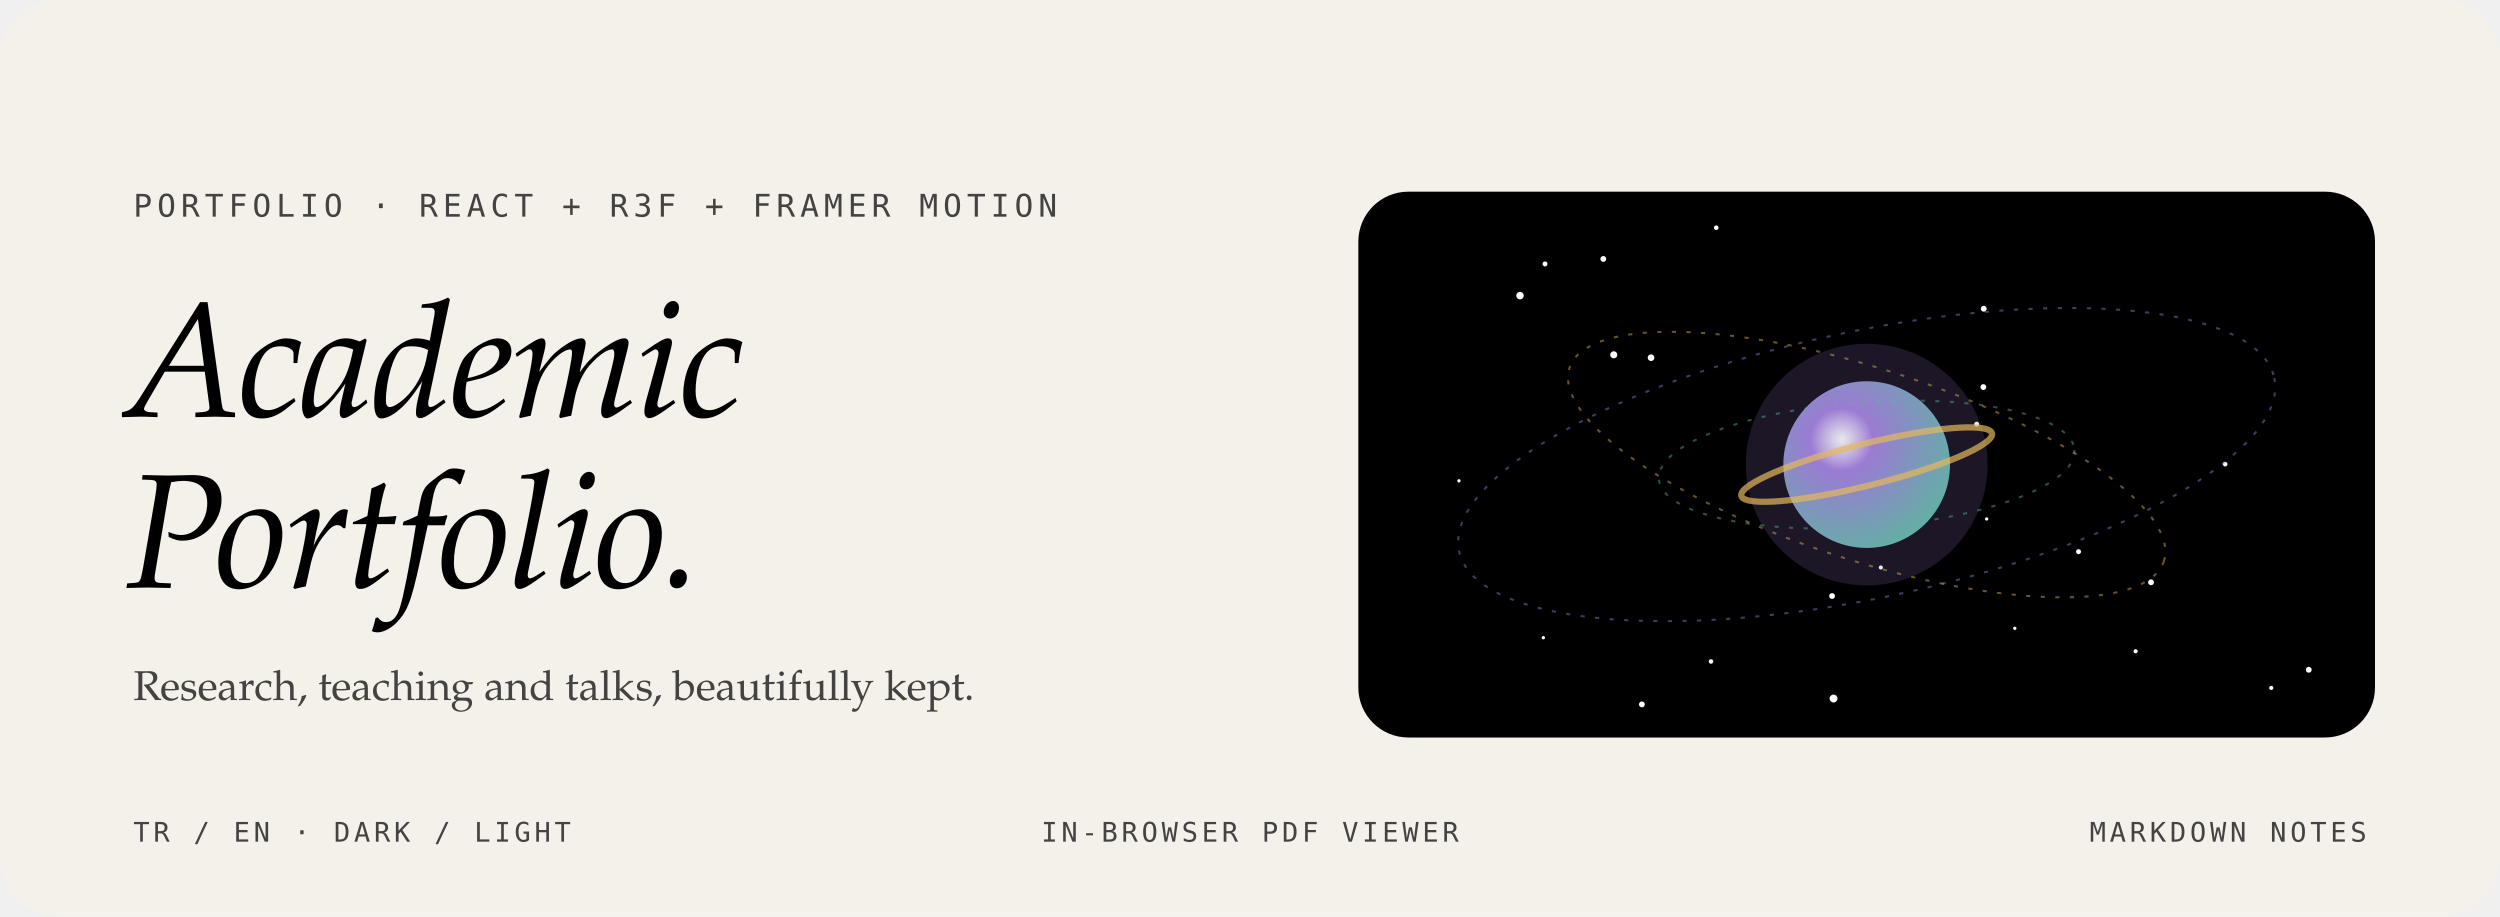
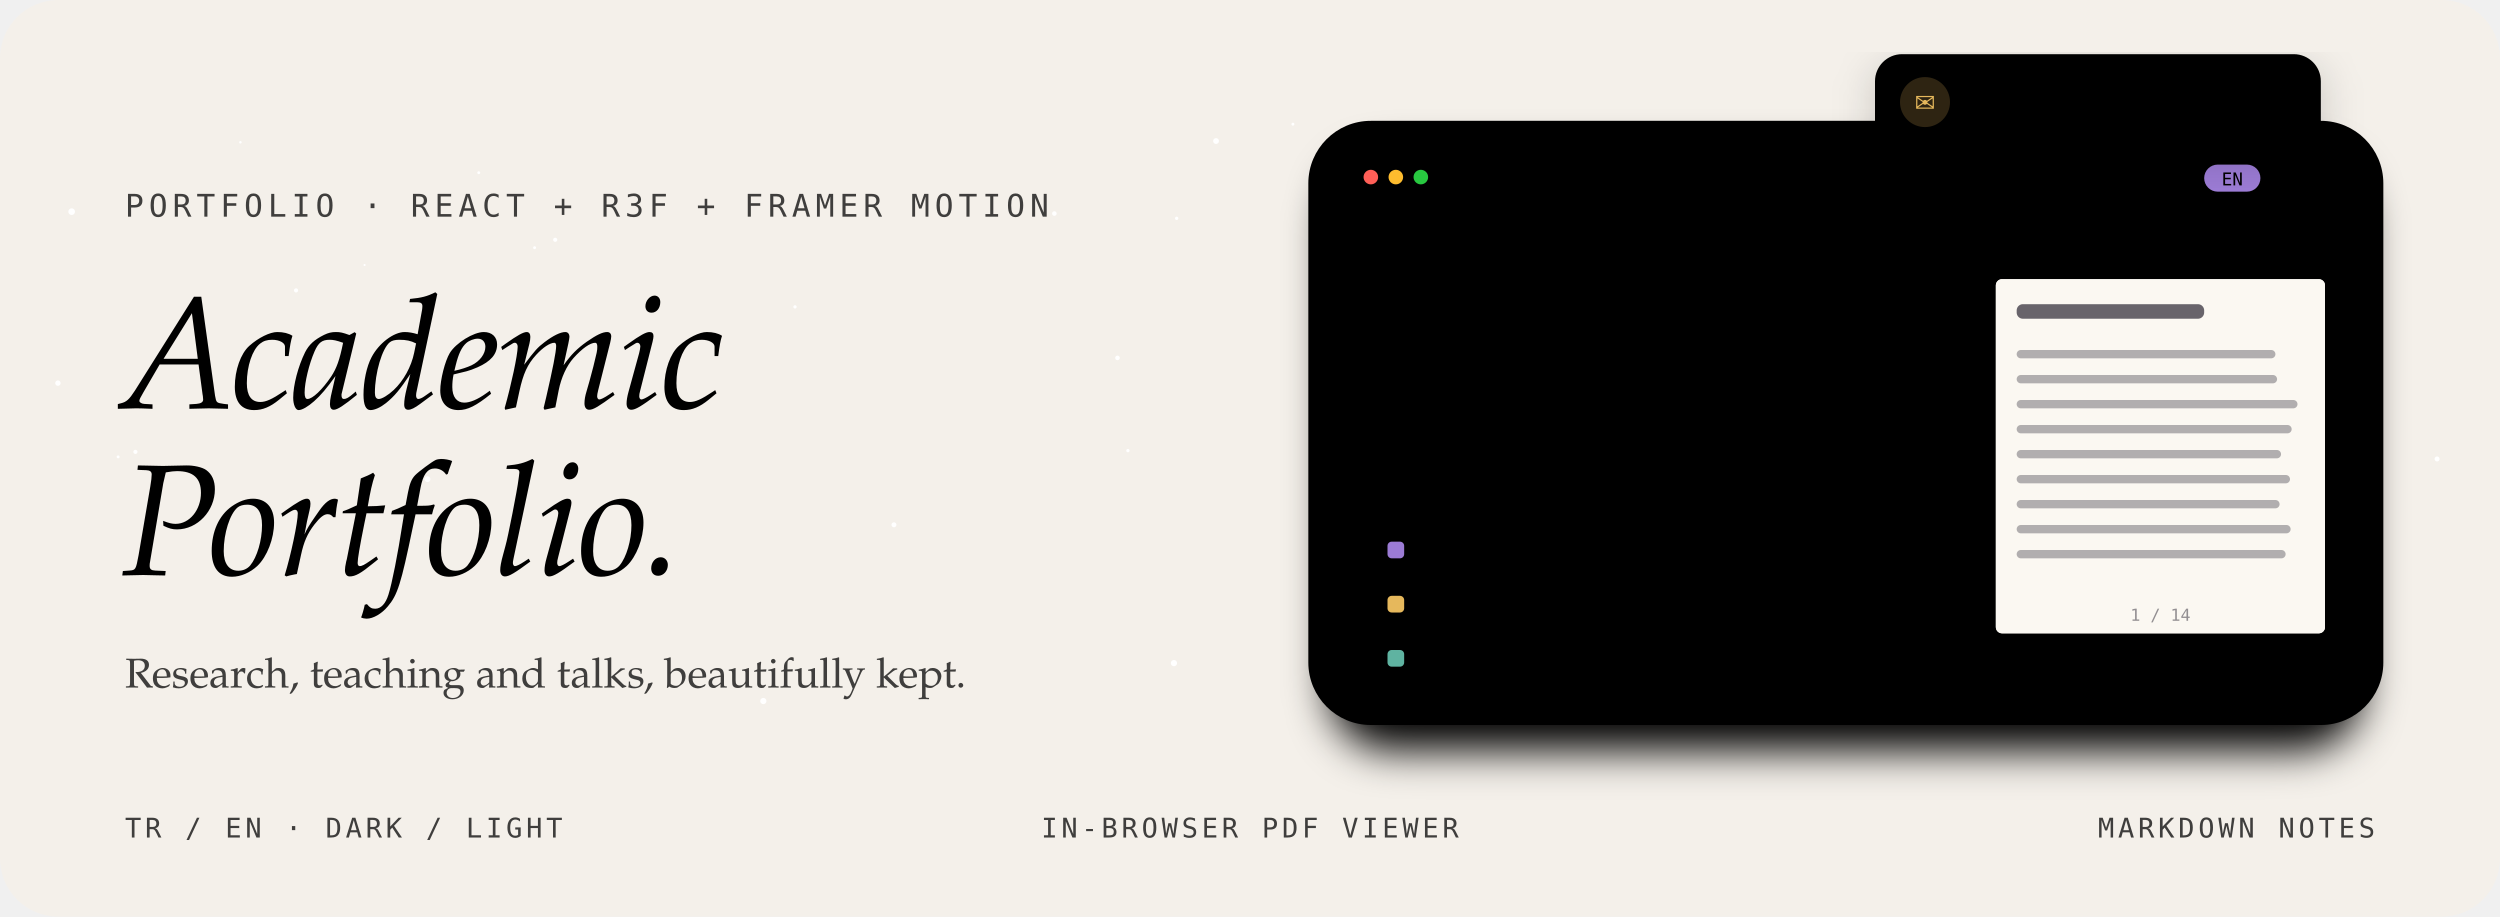
<svg xmlns="http://www.w3.org/2000/svg" viewBox="0 0 1200 440" width="1200" height="440" role="img" aria-label="A bilingual academic portfolio">
  <style>
.bg{animation:bg 12s linear infinite}
@keyframes bg{0%,8%{fill:#f4f0ea}28%{fill:#3e3a4a}48%,80%{fill:#0d0c12}90%,100%{fill:#f4f0ea}}
.ink{animation:ink 12s linear infinite}
- @keyframes ink{0%,8%{fill:#24212c}28%{fill:#f6f2ff}48%,80%{fill:#efebf7}90%,100%{fill:#24212c}}
+ @keyframes ink{0%,17.5%{fill:#24212c}18.5%,28%{fill:#f6f2ff}48%,84.5%{fill:#efebf7}85.5%,100%{fill:#24212c}}
.rule{animation:rule 12s linear infinite}
- @keyframes rule{0%,8%{stroke:#24212c33}28%{stroke:#f6f2ff33}48%,80%{stroke:#efebf733}90%,100%{stroke:#24212c33}}
- .panel{animation:panel 12s linear infinite}
- @keyframes panel{0%,8%{fill:#24212c12}28%{fill:#f6f2ff12}48%,80%{fill:#efebf712}90%,100%{fill:#24212c12}}
- .muted{opacity:.72}
+ @keyframes rule{0%,17.5%{stroke:#24212c33}18.5%,28%{stroke:#f6f2ff33}48%,84.5%{stroke:#efebf733}85.5%,100%{stroke:#24212c33}}
+ .muted{opacity:.74}
.stars{animation:stars 12s linear infinite}
- @keyframes stars{0%,8%{opacity:0}28%{opacity:.25}48%,80%{opacity:.9}90%,100%{opacity:0}}
+ @keyframes stars{0%,8%{opacity:0}28%{opacity:.2}48%,80%{opacity:.85}90%,100%{opacity:0}}
@keyframes tw{0%,100%{opacity:1}50%{opacity:.25}}
- .lit{filter:drop-shadow(0 0 4px currentColor)}
- .pulse{animation:pulse 2.8s ease-in-out infinite;transform-box:fill-box;transform-origin:center}
- @keyframes pulse{0%,100%{transform:scale(1)}50%{transform:scale(1.18)}}
- @keyframes spin{0%{transform:scaleX(1)}50%{transform:scaleX(0)}100%{transform:scaleX(-1)}}
- @keyframes ping{0%{transform:scale(.6);opacity:1}100%{transform:scale(3.2);opacity:0}}
- @keyframes dash{to{stroke-dashoffset:-20}}
- @keyframes grow{0%{transform:scaleY(.08)}35%,80%{transform:scaleY(1)}100%{transform:scaleY(.08)}}
- @keyframes draw{0%{stroke-dashoffset:700}45%,80%{stroke-dashoffset:0}100%{stroke-dashoffset:-700}}
- @keyframes blink{50%{opacity:0}}
- @keyframes feed{0%{transform:translateY(150px);opacity:0}15%{opacity:1}85%{opacity:1}100%{transform:translateY(-30px);opacity:0}}
- @keyframes float{0%,100%{transform:translateY(0)}50%{transform:translateY(-10px)}}
- @keyframes slide{to{transform:translateX(100px)}}
- @keyframes eq{from{transform:scaleY(.15)}to{transform:scaleY(1)}}
- @keyframes drop{0%,6%{transform:scaleY(0);opacity:0}16%,88%{transform:scaleY(1);opacity:1}96%,100%{transform:scaleY(0);opacity:0}}
- @keyframes gauge{0%,10%{stroke-dashoffset:390}40%,85%{stroke-dashoffset:110}100%{stroke-dashoffset:390}}
- @keyframes lift{0%,100%{transform:translateY(0)}50%{transform:translateY(-6px)}}
- @keyframes sweep{0%{transform:skewX(-18deg) translateX(0)}60%,100%{transform:skewX(-18deg) translateX(788px)}}
- 
+ .bezel{animation:bezel 12s linear infinite}
+ @keyframes bezel{0%,8%{fill:#fffaf6}28%{fill:#5a2c45}48%,80%{fill:#20121b}90%,100%{fill:#fffaf6}}
+ .scr{animation:scr 12s linear infinite}
+ @keyframes scr{0%,8%{fill:#fff3ee}28%{fill:#3a1b2c}48%,80%{fill:#140a12}90%,100%{fill:#fff3ee}}
+ .rowbg{animation:rowbg 12s linear infinite}
+ @keyframes rowbg{0%,8%{fill:#2a142010}28%{fill:#fff0f512}48%,80%{fill:#ffffff0c}90%,100%{fill:#2a142010}}
+ .pill{animation:pill 12s linear infinite}
+ @keyframes pill{0%,8%{fill:#2a14200d}28%{fill:#fff0f51a}48%,80%{fill:#ffffff12}90%,100%{fill:#2a14200d}}
+ .toast{animation:toast 12s linear infinite}
+ @keyframes toast{0%,8%{fill:#ffffff}28%{fill:#4a2238}48%,80%{fill:#26121e}90%,100%{fill:#ffffff}}
+ .edge{animation:edge 12s linear infinite}
+ @keyframes edge{0%,8%{stroke:#2a142024}28%{stroke:#fff0f526}48%,80%{stroke:#ffffff1f}90%,100%{stroke:#2a142024}}
+ .shade{animation:shade 12s linear infinite}
+ @keyframes shade{0%,8%{fill-opacity:.10}28%{fill-opacity:.22}48%,80%{fill-opacity:.45}90%,100%{fill-opacity:.10}}
+ .lit{filter:drop-shadow(0 0 3px currentColor)}
+ .caret{animation:blink 1s steps(1) infinite}@keyframes blink{50%{opacity:0}}
+ .ping{animation:ping 1.6s ease-out infinite;transform-box:fill-box;transform-origin:center}@keyframes ping{0%{transform:scale(.5);opacity:.9}100%{transform:scale(2.6);opacity:0}}
+ .spin{animation:spin 8s linear infinite;transform-box:fill-box;transform-origin:center}@keyframes spin{to{transform:rotate(360deg)}}
+ .bob{animation:bob 4s ease-in-out infinite}@keyframes bob{0%,100%{transform:translateY(0)}50%{transform:translateY(-5px)}}
+ @keyframes h0{0%{opacity:0}0%{opacity:0}2.1%{opacity:1}48.3%{opacity:1}50.4%{opacity:0}100%{opacity:0}}
+ @keyframes h1{0%{opacity:0}48.3%{opacity:0}50.4%{opacity:1}98.3%{opacity:1}100.4%{opacity:0}100%{opacity:0}}
+ .lang{animation:lang 12s cubic-bezier(.45,.05,.3,1) infinite}
+ @keyframes lang{0%{transform:translateX(0)}46.7%{transform:translateX(0)}49.2%{transform:translateX(28px)}96.7%{transform:translateX(28px)}99.2%{transform:translateX(0)}}
+ .s0{animation:s0 12s cubic-bezier(.3,1.3,.5,1) infinite}
+ @keyframes s0{0%{opacity:0;transform:translateY(6px)}6.7%{opacity:0;transform:translateY(6px)}9.6%{opacity:1;transform:none}95%{opacity:1;transform:none}97.9%{opacity:0;transform:translateY(6px)}100%{opacity:0;transform:translateY(6px)}}
+ .s1{animation:s1 12s cubic-bezier(.3,1.3,.5,1) infinite}
+ @keyframes s1{0%{opacity:0;transform:translateY(6px)}9.2%{opacity:0;transform:translateY(6px)}12.1%{opacity:1;transform:none}95%{opacity:1;transform:none}97.9%{opacity:0;transform:translateY(6px)}100%{opacity:0;transform:translateY(6px)}}
+ .s2{animation:s2 12s cubic-bezier(.3,1.3,.5,1) infinite}
+ @keyframes s2{0%{opacity:0;transform:translateY(6px)}11.7%{opacity:0;transform:translateY(6px)}14.6%{opacity:1;transform:none}95%{opacity:1;transform:none}97.9%{opacity:0;transform:translateY(6px)}100%{opacity:0;transform:translateY(6px)}}
+ .s3{animation:s3 12s cubic-bezier(.3,1.3,.5,1) infinite}
+ @keyframes s3{0%{opacity:0;transform:translateY(6px)}14.2%{opacity:0;transform:translateY(6px)}17.1%{opacity:1;transform:none}95%{opacity:1;transform:none}97.9%{opacity:0;transform:translateY(6px)}100%{opacity:0;transform:translateY(6px)}}
+ .pb0{animation:pb0 12s cubic-bezier(.3,1.3,.5,1) infinite}
+ @keyframes pb0{0%{opacity:0;transform:translateY(6px)}18.3%{opacity:0;transform:translateY(6px)}21.3%{opacity:1;transform:none}95%{opacity:1;transform:none}97.9%{opacity:0;transform:translateY(6px)}100%{opacity:0;transform:translateY(6px)}}
+ .pb1{animation:pb1 12s cubic-bezier(.3,1.3,.5,1) infinite}
+ @keyframes pb1{0%{opacity:0;transform:translateY(6px)}20.8%{opacity:0;transform:translateY(6px)}23.8%{opacity:1;transform:none}95%{opacity:1;transform:none}97.9%{opacity:0;transform:translateY(6px)}100%{opacity:0;transform:translateY(6px)}}
+ .pb2{animation:pb2 12s cubic-bezier(.3,1.3,.5,1) infinite}
+ @keyframes pb2{0%{opacity:0;transform:translateY(6px)}23.3%{opacity:0;transform:translateY(6px)}26.3%{opacity:1;transform:none}95%{opacity:1;transform:none}97.9%{opacity:0;transform:translateY(6px)}100%{opacity:0;transform:translateY(6px)}}
+ .turn{animation:turn 12s cubic-bezier(.45,.05,.3,1) infinite;transform-box:fill-box;transform-origin:left}
+ @keyframes turn{0%{transform:scaleX(1)}55%{transform:scaleX(1)}61.7%{transform:scaleX(0)}95%{transform:scaleX(0)}98.3%{transform:scaleX(1)}}
+ .viewer{animation:viewer 12s cubic-bezier(.3,1.3,.5,1) infinite;transform-box:fill-box;transform-origin:center}
+ @keyframes viewer{0%{opacity:0;transform:scale(.85)}30%{opacity:0;transform:scale(.85)}32.9%{opacity:1;transform:none}95%{opacity:1;transform:none}97.9%{opacity:0;transform:scale(.85)}100%{opacity:0;transform:scale(.85)}}
+ .sent{animation:sent 12s cubic-bezier(.3,1.3,.5,1) infinite}
+ @keyframes sent{0%{opacity:0;transform:translateY(-14px)}71.7%{opacity:0;transform:translateY(-14px)}74.6%{opacity:1;transform:none}91.7%{opacity:1;transform:none}94.6%{opacity:0;transform:translateY(-14px)}100%{opacity:0;transform:translateY(-14px)}}
@media (prefers-reduced-motion:reduce){*{animation:none!important}}
</style>
  <rect class="bg" width="1200" height="440" rx="28" fill="#f4f0ea" />
-   <g font-family="ui-monospace,SFMono-Regular,Menlo,Consolas,monospace" font-size="15" letter-spacing="2.4">
-     <text class="ink muted" x="64" y="104">PORTFOLIO · REACT + R3F + FRAMER MOTION</text>
-   </g>
-   <text class="ink" x="60" y="200" font-family="'Iowan Old Style','Palatino Linotype',Palatino,Georgia,serif" font-style="italic" font-size="78" letter-spacing="-1">Academic</text>
-   <text class="ink" x="60" y="282" font-family="'Iowan Old Style','Palatino Linotype',Palatino,Georgia,serif" font-style="italic" font-size="78" letter-spacing="-1">Portfolio.</text>
-   <text class="ink muted" x="64" y="336" font-family="'Iowan Old Style','Palatino Linotype',Palatino,Georgia,serif" font-size="20">Research, teaching and talks, beautifully kept.</text>
-   <line class="rule" x1="64" y1="372" x2="1136" y2="372" />
+   <g class="stars">
+     <circle cx="694.9" cy="276.9" r="1.3" fill="#fff" style="animation:tw 3.1s ease-in-out 1.8s infinite" />
+     <circle cx="27.8" cy="183.9" r="1.3" fill="#fff" style="animation:tw 2.3s ease-in-out 0.8s infinite" />
+     <circle cx="767.8" cy="187.2" r="1.1" fill="#fff" style="animation:tw 2.6s ease-in-out 0.5s infinite" />
+     <circle cx="34.4" cy="101.6" r="1.6" fill="#fff" style="animation:tw 3.1s ease-in-out 0.9s infinite" />
+     <circle cx="175" cy="127.2" r="0.5" fill="#fff" style="animation:tw 2.5s ease-in-out 0.8s infinite" />
+     <circle cx="1169.8" cy="220.3" r="1.2" fill="#fff" style="animation:tw 2s ease-in-out 2s infinite" />
+     <circle cx="675.3" cy="88.3" r="0.6" fill="#fff" style="animation:tw 3s ease-in-out 1.6s infinite" />
+     <circle cx="115.4" cy="68.3" r="0.6" fill="#fff" style="animation:tw 2.6s ease-in-out 0.6s infinite" />
+     <circle cx="620.6" cy="59.6" r="0.7" fill="#fff" style="animation:tw 3.8s ease-in-out 0.9s infinite" />
+     <circle cx="65" cy="216.9" r="1" fill="#fff" style="animation:tw 2.8s ease-in-out 0.1s infinite" />
+     <circle cx="583.7" cy="67.7" r="1.4" fill="#fff" style="animation:tw 2s ease-in-out 0.9s infinite" />
+     <circle cx="564.8" cy="104.8" r="0.8" fill="#fff" style="animation:tw 3.5s ease-in-out 0.4s infinite" />
+     <circle cx="174.3" cy="271.6" r="1.5" fill="#fff" style="animation:tw 2.4s ease-in-out 0.6s infinite" />
+     <circle cx="563.5" cy="318.3" r="1.5" fill="#fff" style="animation:tw 2.3s ease-in-out 1.8s infinite" />
+     <circle cx="1086" cy="302.5" r="1" fill="#fff" style="animation:tw 2.6s ease-in-out 0.8s infinite" />
+     <circle cx="56.7" cy="219.3" r="0.7" fill="#fff" style="animation:tw 3s ease-in-out 0.3s infinite" />
+     <circle cx="714" cy="125.4" r="1.5" fill="#fff" style="animation:tw 2.5s ease-in-out 1.3s infinite" />
+     <circle cx="947.1" cy="38.6" r="1.1" fill="#fff" style="animation:tw 2s ease-in-out 1.2s infinite" />
+     <circle cx="631.1" cy="167.1" r="1.3" fill="#fff" style="animation:tw 3s ease-in-out 0.2s infinite" />
+     <circle cx="941.3" cy="167.6" r="1.6" fill="#fff" style="animation:tw 3.9s ease-in-out 0s infinite" />
+     <circle cx="1051.1" cy="331.2" r="1.5" fill="#fff" style="animation:tw 3s ease-in-out 0.3s infinite" />
+     <circle cx="657.5" cy="197.5" r="1" fill="#fff" style="animation:tw 3.2s ease-in-out 0.5s infinite" />
+     <circle cx="205.2" cy="230" r="1.4" fill="#fff" style="animation:tw 1.9s ease-in-out 1.6s infinite" />
+     <circle cx="429.1" cy="251.9" r="1.2" fill="#fff" style="animation:tw 2.8s ease-in-out 0.7s infinite" />
+     <circle cx="229.8" cy="82.9" r="0.7" fill="#fff" style="animation:tw 3s ease-in-out 1.1s infinite" />
+     <circle cx="1044.4" cy="67.3" r="1.5" fill="#fff" style="animation:tw 2.3s ease-in-out 1.1s infinite" />
+     <circle cx="541.4" cy="216.3" r="0.8" fill="#fff" style="animation:tw 4s ease-in-out 0.4s infinite" />
+     <circle cx="381.6" cy="147.3" r="0.8" fill="#fff" style="animation:tw 3.4s ease-in-out 1.1s infinite" />
+     <circle cx="506.1" cy="102.5" r="1.1" fill="#fff" style="animation:tw 2.9s ease-in-out 1.7s infinite" />
+     <circle cx="658.8" cy="250.7" r="1.6" fill="#fff" style="animation:tw 1.7s ease-in-out 0.6s infinite" />
+     <circle cx="142.1" cy="139.4" r="1" fill="#fff" style="animation:tw 3.5s ease-in-out 0.7s infinite" />
+     <circle cx="999.2" cy="48.6" r="1.4" fill="#fff" style="animation:tw 2.1s ease-in-out 0.5s infinite" />
+     <circle cx="1033.7" cy="194.1" r="1" fill="#fff" style="animation:tw 2.9s ease-in-out 1s infinite" />
+     <circle cx="988" cy="119.9" r="1.3" fill="#fff" style="animation:tw 1.6s ease-in-out 1.4s infinite" />
+     <circle cx="366.4" cy="336.5" r="1.5" fill="#fff" style="animation:tw 3.8s ease-in-out 1s infinite" />
+     <circle cx="826.6" cy="268.8" r="1.2" fill="#fff" style="animation:tw 3.4s ease-in-out 1.1s infinite" />
+     <circle cx="256.6" cy="118.9" r="0.7" fill="#fff" style="animation:tw 4s ease-in-out 1.9s infinite" />
+     <circle cx="536.4" cy="171.8" r="1.1" fill="#fff" style="animation:tw 2.4s ease-in-out 0s infinite" />
+     <circle cx="926.4" cy="188.2" r="1.4" fill="#fff" style="animation:tw 2s ease-in-out 1.1s infinite" />
+     <circle cx="266.5" cy="115.1" r="1" fill="#fff" style="animation:tw 3.4s ease-in-out 0.5s infinite" />
+   </g>
+   <text class="ink muted" x="60" y="104" font-family="ui-monospace,SFMono-Regular,Menlo,Consolas,monospace" font-size="15" letter-spacing="2.4">PORTFOLIO · REACT + R3F + FRAMER MOTION</text>
+   <text class="ink" x="58" y="196" font-family="'Iowan Old Style','Palatino Linotype',Palatino,Georgia,serif" font-style="italic" font-size="76" letter-spacing="-1">Academic</text>
+   <text class="ink" x="58" y="276" font-family="'Iowan Old Style','Palatino Linotype',Palatino,Georgia,serif" font-style="italic" font-size="76" letter-spacing="-1">Portfolio.</text>
+   <text class="ink muted" x="60" y="330" font-family="'Iowan Old Style','Palatino Linotype',Palatino,Georgia,serif" font-size="20">Research, teaching and talks, beautifully kept.</text>
+   <line class="rule" x1="60" y1="370" x2="1140" y2="370" />
  <g font-family="ui-monospace,SFMono-Regular,Menlo,Consolas,monospace" font-size="13" letter-spacing="1.8">
-     <text class="ink muted" x="64" y="404">TR / EN · DARK / LIGHT</text>
-     <text class="ink muted" x="600" y="404" text-anchor="middle">IN-BROWSER PDF VIEWER</text>
-     <text class="ink muted" x="1136" y="404" text-anchor="end">MARKDOWN NOTES</text>
-   </g>
-   <rect class="panel rule" x="652" y="92" width="488" height="262" rx="24" />
-   <g class="stars">
-     <circle cx="774.6" cy="170.3" r="1.7" fill="#fff" style="animation:tw 3.2s ease-in-out 0.8s infinite" />
-     <circle cx="952" cy="185.8" r="1.4" fill="#fff" style="animation:tw 2.8s ease-in-out 1.2s infinite" />
-     <circle cx="1032.5" cy="279.5" r="1.4" fill="#fff" style="animation:tw 3.7s ease-in-out 0s infinite" />
-     <circle cx="902.8" cy="272.4" r="1" fill="#fff" style="animation:tw 2.5s ease-in-out 1.3s infinite" />
-     <circle cx="907.4" cy="232.9" r="1.1" fill="#fff" style="animation:tw 2.2s ease-in-out 0s infinite" />
-     <circle cx="788.1" cy="338.1" r="1.4" fill="#fff" style="animation:tw 2.7s ease-in-out 0.3s infinite" />
-     <circle cx="823.8" cy="109.3" r="1.1" fill="#fff" style="animation:tw 2.5s ease-in-out 2s infinite" />
-     <circle cx="953.6" cy="249.1" r="0.8" fill="#fff" style="animation:tw 3.9s ease-in-out 1.1s infinite" />
-     <circle cx="769.6" cy="124.3" r="1.4" fill="#fff" style="animation:tw 3.6s ease-in-out 0.2s infinite" />
-     <circle cx="741.6" cy="126.7" r="1.2" fill="#fff" style="animation:tw 2.3s ease-in-out 1s infinite" />
-     <circle cx="729.6" cy="141.9" r="1.8" fill="#fff" style="animation:tw 2.7s ease-in-out 0.1s infinite" />
-     <circle cx="948.8" cy="203.6" r="1.2" fill="#fff" style="animation:tw 1.7s ease-in-out 1s infinite" />
-     <circle cx="740.8" cy="306.1" r="0.8" fill="#fff" style="animation:tw 2.7s ease-in-out 0.9s infinite" />
-     <circle cx="792.5" cy="171.7" r="1.6" fill="#fff" style="animation:tw 2.1s ease-in-out 0.3s infinite" />
-     <circle cx="1025.1" cy="312.6" r="1" fill="#fff" style="animation:tw 2.3s ease-in-out 0.9s infinite" />
-     <circle cx="1090.2" cy="330.2" r="1" fill="#fff" style="animation:tw 3.7s ease-in-out 1.8s infinite" />
-     <circle cx="1068.1" cy="222.8" r="1.1" fill="#fff" style="animation:tw 2.6s ease-in-out 0.1s infinite" />
-     <circle cx="952.2" cy="148.2" r="1.4" fill="#fff" style="animation:tw 2s ease-in-out 1.2s infinite" />
-     <circle cx="821.3" cy="317.5" r="1.1" fill="#fff" style="animation:tw 3.1s ease-in-out 1.6s infinite" />
-     <circle cx="700.3" cy="230.8" r="0.8" fill="#fff" style="animation:tw 3s ease-in-out 1.1s infinite" />
-     <circle cx="879.4" cy="286.1" r="1.4" fill="#fff" style="animation:tw 1.9s ease-in-out 1.6s infinite" />
-     <circle cx="880.1" cy="335.3" r="1.9" fill="#fff" style="animation:tw 1.7s ease-in-out 1.8s infinite" />
-     <circle cx="1108.2" cy="321.5" r="1.4" fill="#fff" style="animation:tw 2s ease-in-out 1.1s infinite" />
-     <circle cx="921.9" cy="202.1" r="1.5" fill="#fff" style="animation:tw 2.2s ease-in-out 0.3s infinite" />
-     <circle cx="967.1" cy="301.6" r="0.8" fill="#fff" style="animation:tw 3.5s ease-in-out 0.7s infinite" />
-     <circle cx="997.7" cy="264.8" r="1.2" fill="#fff" style="animation:tw 2.4s ease-in-out 0.4s infinite" />
+     <text class="ink muted" x="60" y="402">TR / EN · DARK / LIGHT</text>
+     <text class="ink muted" x="600" y="402" text-anchor="middle">IN-BROWSER PDF VIEWER</text>
+     <text class="ink muted" x="1140" y="402" text-anchor="end">MARKDOWN NOTES</text>
  </g>
  <defs>
-     <radialGradient id="pl" cx=".35" cy=".35" r=".75">
-       <stop offset="0" stop-color="#fff" stop-opacity=".9" />
-       <stop offset=".25" stop-color="#9b7bd4" />
-       <stop offset="1" stop-color="#5fb3a1" />
-     </radialGradient>
+     <filter id="soft" x="-10%" y="-10%" width="120%" height="140%">
+       <feGaussianBlur stdDeviation="10" />
+     </filter>
  </defs>
-   <circle cx="896" cy="223" r="58" fill="#9b7bd4" fill-opacity=".18" class="pulse" />
-   <circle cx="896" cy="223" r="40" fill="url(#pl)" />
-   <ellipse cx="896" cy="223" rx="62" ry="10" fill="none" stroke="#e6b85c" stroke-width="3" stroke-opacity=".7" transform="rotate(-14 896 223)" />
-   <g transform="rotate(-12 896 223)">
-     <ellipse cx="896" cy="223" rx="200" ry="64" fill="none" stroke="#9b7bd4" stroke-opacity=".45" stroke-dasharray="2 5" />
-     <circle r="6" fill="#9b7bd4" class="lit" style="color:#9b7bd4">
-       <animateMotion dur="9s" repeatCount="indefinite" path="M 1096 223 A 200 64 0 1 1 696 223 A 200 64 0 1 1 1096 223" />
-     </circle>
-   </g>
-   <g transform="rotate(18 896 223)">
-     <ellipse cx="896" cy="223" rx="150" ry="46" fill="none" stroke="#e6b85c" stroke-opacity=".45" stroke-dasharray="2 5" />
-     <circle r="5" fill="#e6b85c" class="lit" style="color:#e6b85c">
-       <animateMotion dur="6s" repeatCount="indefinite" path="M 1046 223 A 150 46 0 1 1 746 223 A 150 46 0 1 1 1046 223" />
-     </circle>
-   </g>
-   <g transform="rotate(-4 896 223)">
-     <ellipse cx="896" cy="223" rx="100" ry="30" fill="none" stroke="#5fb3a1" stroke-opacity=".45" stroke-dasharray="2 5" />
-     <circle r="4" fill="#5fb3a1" class="lit" style="color:#5fb3a1">
-       <animateMotion dur="4.5s" repeatCount="indefinite" path="M 996 223 A 100 30 0 1 1 796 223 A 100 30 0 1 1 996 223" />
-     </circle>
+   <rect x="638" y="76" width="496" height="284" rx="30" fill="#000" class="shade" filter="url(#soft)" />
+   <rect class="bezel" x="628" y="58" width="516" height="290" rx="30" />
+   <rect class="edge" x="628" y="58" width="516" height="290" rx="30" fill="none" />
+   <rect class="scr" x="642" y="72" width="488" height="262" rx="20" />
+   <circle cx="658" cy="85" r="3.5" fill="#ff5f57" />
+   <circle cx="670" cy="85" r="3.5" fill="#febc2e" />
+   <circle cx="682" cy="85" r="3.5" fill="#28c840" />
+   <text class="ink" x="692" y="89" text-anchor="start" font-family="ui-monospace,SFMono-Regular,Menlo,Consolas,monospace" font-size="8.5" letter-spacing="1.2" opacity="0.7">ACADEMIC PORTFOLIO</text>
+   <g transform="translate(1056 77)">
+     <rect class="pill" width="58" height="17" rx="8.5" />
+     <rect class="lang" x="2" y="2" width="27" height="13" rx="6.5" fill="#9b7bd4" />
+     <text class="ink" x="15.5" y="12" text-anchor="middle" font-family="ui-monospace,SFMono-Regular,Menlo,Consolas,monospace" font-size="8.5">EN</text>
+     <text class="ink" x="43.5" y="12" text-anchor="middle" font-family="ui-monospace,SFMono-Regular,Menlo,Consolas,monospace" font-size="8.5">TR</text>
+   </g>
+   <g style="animation:h0 12s linear infinite">
+     <text class="ink" x="658" y="134" font-family="'Iowan Old Style','Palatino Linotype',Palatino,Georgia,serif" font-style="italic" font-size="22">Research, teaching</text>
+     <text class="ink" x="658" y="160" font-family="'Iowan Old Style','Palatino Linotype',Palatino,Georgia,serif" font-style="italic" font-size="22">and talks.</text>
+   </g>
+   <g style="animation:h1 12s linear infinite">
+     <text class="ink" x="658" y="134" font-family="'Iowan Old Style','Palatino Linotype',Palatino,Georgia,serif" font-style="italic" font-size="22">Araştırma, ders</text>
+     <text class="ink" x="658" y="160" font-family="'Iowan Old Style','Palatino Linotype',Palatino,Georgia,serif" font-style="italic" font-size="22">ve konuşmalar.</text>
+   </g>
+   <g class="s0">
+     <text class="ink" x="658" y="204" font-family="-apple-system,BlinkMacSystemFont,'Segoe UI',Helvetica,Arial,sans-serif" font-size="18" font-weight="800">12</text>
+     <text class="ink" x="658" y="218" text-anchor="start" font-family="ui-monospace,SFMono-Regular,Menlo,Consolas,monospace" font-size="7" letter-spacing="1" opacity="0.55">YEARS</text>
+   </g>
+   <g class="s1">
+     <text class="ink" x="722" y="204" font-family="-apple-system,BlinkMacSystemFont,'Segoe UI',Helvetica,Arial,sans-serif" font-size="18" font-weight="800">30+</text>
+     <text class="ink" x="722" y="218" text-anchor="start" font-family="ui-monospace,SFMono-Regular,Menlo,Consolas,monospace" font-size="7" letter-spacing="1" opacity="0.55">PAPERS</text>
+   </g>
+   <g class="s2">
+     <text class="ink" x="786" y="204" font-family="-apple-system,BlinkMacSystemFont,'Segoe UI',Helvetica,Arial,sans-serif" font-size="18" font-weight="800">8</text>
+     <text class="ink" x="786" y="218" text-anchor="start" font-family="ui-monospace,SFMono-Regular,Menlo,Consolas,monospace" font-size="7" letter-spacing="1" opacity="0.55">PROGRAMMES</text>
+   </g>
+   <g class="s3">
+     <text class="ink" x="850" y="204" font-family="-apple-system,BlinkMacSystemFont,'Segoe UI',Helvetica,Arial,sans-serif" font-size="18" font-weight="800">400+</text>
+     <text class="ink" x="850" y="218" text-anchor="start" font-family="ui-monospace,SFMono-Regular,Menlo,Consolas,monospace" font-size="7" letter-spacing="1" opacity="0.55">GRADUATES</text>
+   </g>
+   <text class="ink" x="658" y="246" text-anchor="start" font-family="ui-monospace,SFMono-Regular,Menlo,Consolas,monospace" font-size="7.5" letter-spacing="1.4" opacity="0.55">PUBLICATIONS</text>
+   <g class="pb0">
+     <rect class="rowbg" x="658" y="254" width="250" height="20" rx="6" />
+     <rect x="666" y="260" width="8" height="8" rx="2" fill="#9b7bd4" />
+     <text class="ink" x="682" y="268" font-family="ui-monospace,SFMono-Regular,Menlo,Consolas,monospace" font-size="9">Journal article</text>
+     <text class="ink" x="898" y="268" text-anchor="end" font-family="ui-monospace,SFMono-Regular,Menlo,Consolas,monospace" font-size="8" opacity=".55">PDF ↗</text>
+   </g>
+   <g class="pb1">
+     <rect class="rowbg" x="658" y="280" width="250" height="20" rx="6" />
+     <rect x="666" y="286" width="8" height="8" rx="2" fill="#e6b85c" />
+     <text class="ink" x="682" y="294" font-family="ui-monospace,SFMono-Regular,Menlo,Consolas,monospace" font-size="9">Conference paper</text>
+     <text class="ink" x="898" y="294" text-anchor="end" font-family="ui-monospace,SFMono-Regular,Menlo,Consolas,monospace" font-size="8" opacity=".55">PDF ↗</text>
+   </g>
+   <g class="pb2">
+     <rect class="rowbg" x="658" y="306" width="250" height="20" rx="6" />
+     <rect x="666" y="312" width="8" height="8" rx="2" fill="#5fb3a1" />
+     <text class="ink" x="682" y="320" font-family="ui-monospace,SFMono-Regular,Menlo,Consolas,monospace" font-size="9">Book chapter</text>
+     <text class="ink" x="898" y="320" text-anchor="end" font-family="ui-monospace,SFMono-Regular,Menlo,Consolas,monospace" font-size="8" opacity=".55">PDF ↗</text>
+   </g>
+   <g class="viewer">
+     <rect class="rowbg" x="952" y="112" width="170" height="214" rx="10" />
+     <text class="ink" x="962" y="126" text-anchor="start" font-family="ui-monospace,SFMono-Regular,Menlo,Consolas,monospace" font-size="7" letter-spacing="1" opacity="0.55">PDF VIEWER · react-pdf</text>
+     <rect x="958" y="134" width="158" height="170" rx="3" fill="#fbf8f2" />
+     <rect x="968" y="146" width="90" height="7" rx="3" fill="#2a2633" fill-opacity=".7" />
+     <rect x="968" y="168" width="124.2" height="4" rx="2" fill="#2a2633" fill-opacity=".35" />
+     <rect x="968" y="180" width="125" height="4" rx="2" fill="#2a2633" fill-opacity=".35" />
+     <rect x="968" y="192" width="134.8" height="4" rx="2" fill="#2a2633" fill-opacity=".35" />
+     <rect x="968" y="204" width="132" height="4" rx="2" fill="#2a2633" fill-opacity=".35" />
+     <rect x="968" y="216" width="126.9" height="4" rx="2" fill="#2a2633" fill-opacity=".35" />
+     <rect x="968" y="228" width="131.2" height="4" rx="2" fill="#2a2633" fill-opacity=".35" />
+     <rect x="968" y="240" width="126.2" height="4" rx="2" fill="#2a2633" fill-opacity=".35" />
+     <rect x="968" y="252" width="131.5" height="4" rx="2" fill="#2a2633" fill-opacity=".35" />
+     <rect x="968" y="264" width="129.1" height="4" rx="2" fill="#2a2633" fill-opacity=".35" />
+     <text x="1037" y="298" text-anchor="middle" font-family="ui-monospace,SFMono-Regular,Menlo,Consolas,monospace" font-size="8" fill="#2a2633" fill-opacity=".5">2 / 14</text>
+     <g class="turn">
+       <rect x="958" y="134" width="158" height="170" rx="3" fill="#fbf8f2" />
+       <rect x="968" y="146" width="90" height="7" rx="3" fill="#2a2633" fill-opacity=".7" />
+       <rect x="968" y="168" width="124.2" height="4" rx="2" fill="#2a2633" fill-opacity=".35" />
+       <rect x="968" y="180" width="125" height="4" rx="2" fill="#2a2633" fill-opacity=".35" />
+       <rect x="968" y="192" width="134.8" height="4" rx="2" fill="#2a2633" fill-opacity=".35" />
+       <rect x="968" y="204" width="132" height="4" rx="2" fill="#2a2633" fill-opacity=".35" />
+       <rect x="968" y="216" width="126.9" height="4" rx="2" fill="#2a2633" fill-opacity=".35" />
+       <rect x="968" y="228" width="131.2" height="4" rx="2" fill="#2a2633" fill-opacity=".35" />
+       <rect x="968" y="240" width="126.2" height="4" rx="2" fill="#2a2633" fill-opacity=".35" />
+       <rect x="968" y="252" width="131.5" height="4" rx="2" fill="#2a2633" fill-opacity=".35" />
+       <rect x="968" y="264" width="129.1" height="4" rx="2" fill="#2a2633" fill-opacity=".35" />
+       <text x="1037" y="298" text-anchor="middle" font-family="ui-monospace,SFMono-Regular,Menlo,Consolas,monospace" font-size="8" fill="#2a2633" fill-opacity=".5">1 / 14</text>
+     </g>
+   </g>
+   <g class="sent">
+     <rect x="900" y="30" width="214" height="46" rx="13" fill="#000" fill-opacity=".18" filter="url(#soft)" />
+     <rect class="toast" x="900" y="26" width="214" height="46" rx="13" />
+     <rect class="edge" x="900" y="26" width="214" height="46" rx="13" fill="none" />
+     <circle cx="924" cy="49" r="12" fill="#e6b85c" fill-opacity=".2" />
+     <text x="924" y="53.5" text-anchor="middle" font-family="-apple-system,BlinkMacSystemFont,'Segoe UI',Helvetica,Arial,sans-serif" font-size="12" font-weight="700" fill="#e6b85c">✉</text>
+     <text class="ink" x="944" y="45" font-family="-apple-system,BlinkMacSystemFont,'Segoe UI',Helvetica,Arial,sans-serif" font-size="11.5" font-weight="700">Message sent</text>
+     <text class="ink" x="944" y="60" font-family="ui-monospace,SFMono-Regular,Menlo,Consolas,monospace" font-size="9.5" opacity=".75">contact form · EmailJS</text>
  </g>
</svg>
